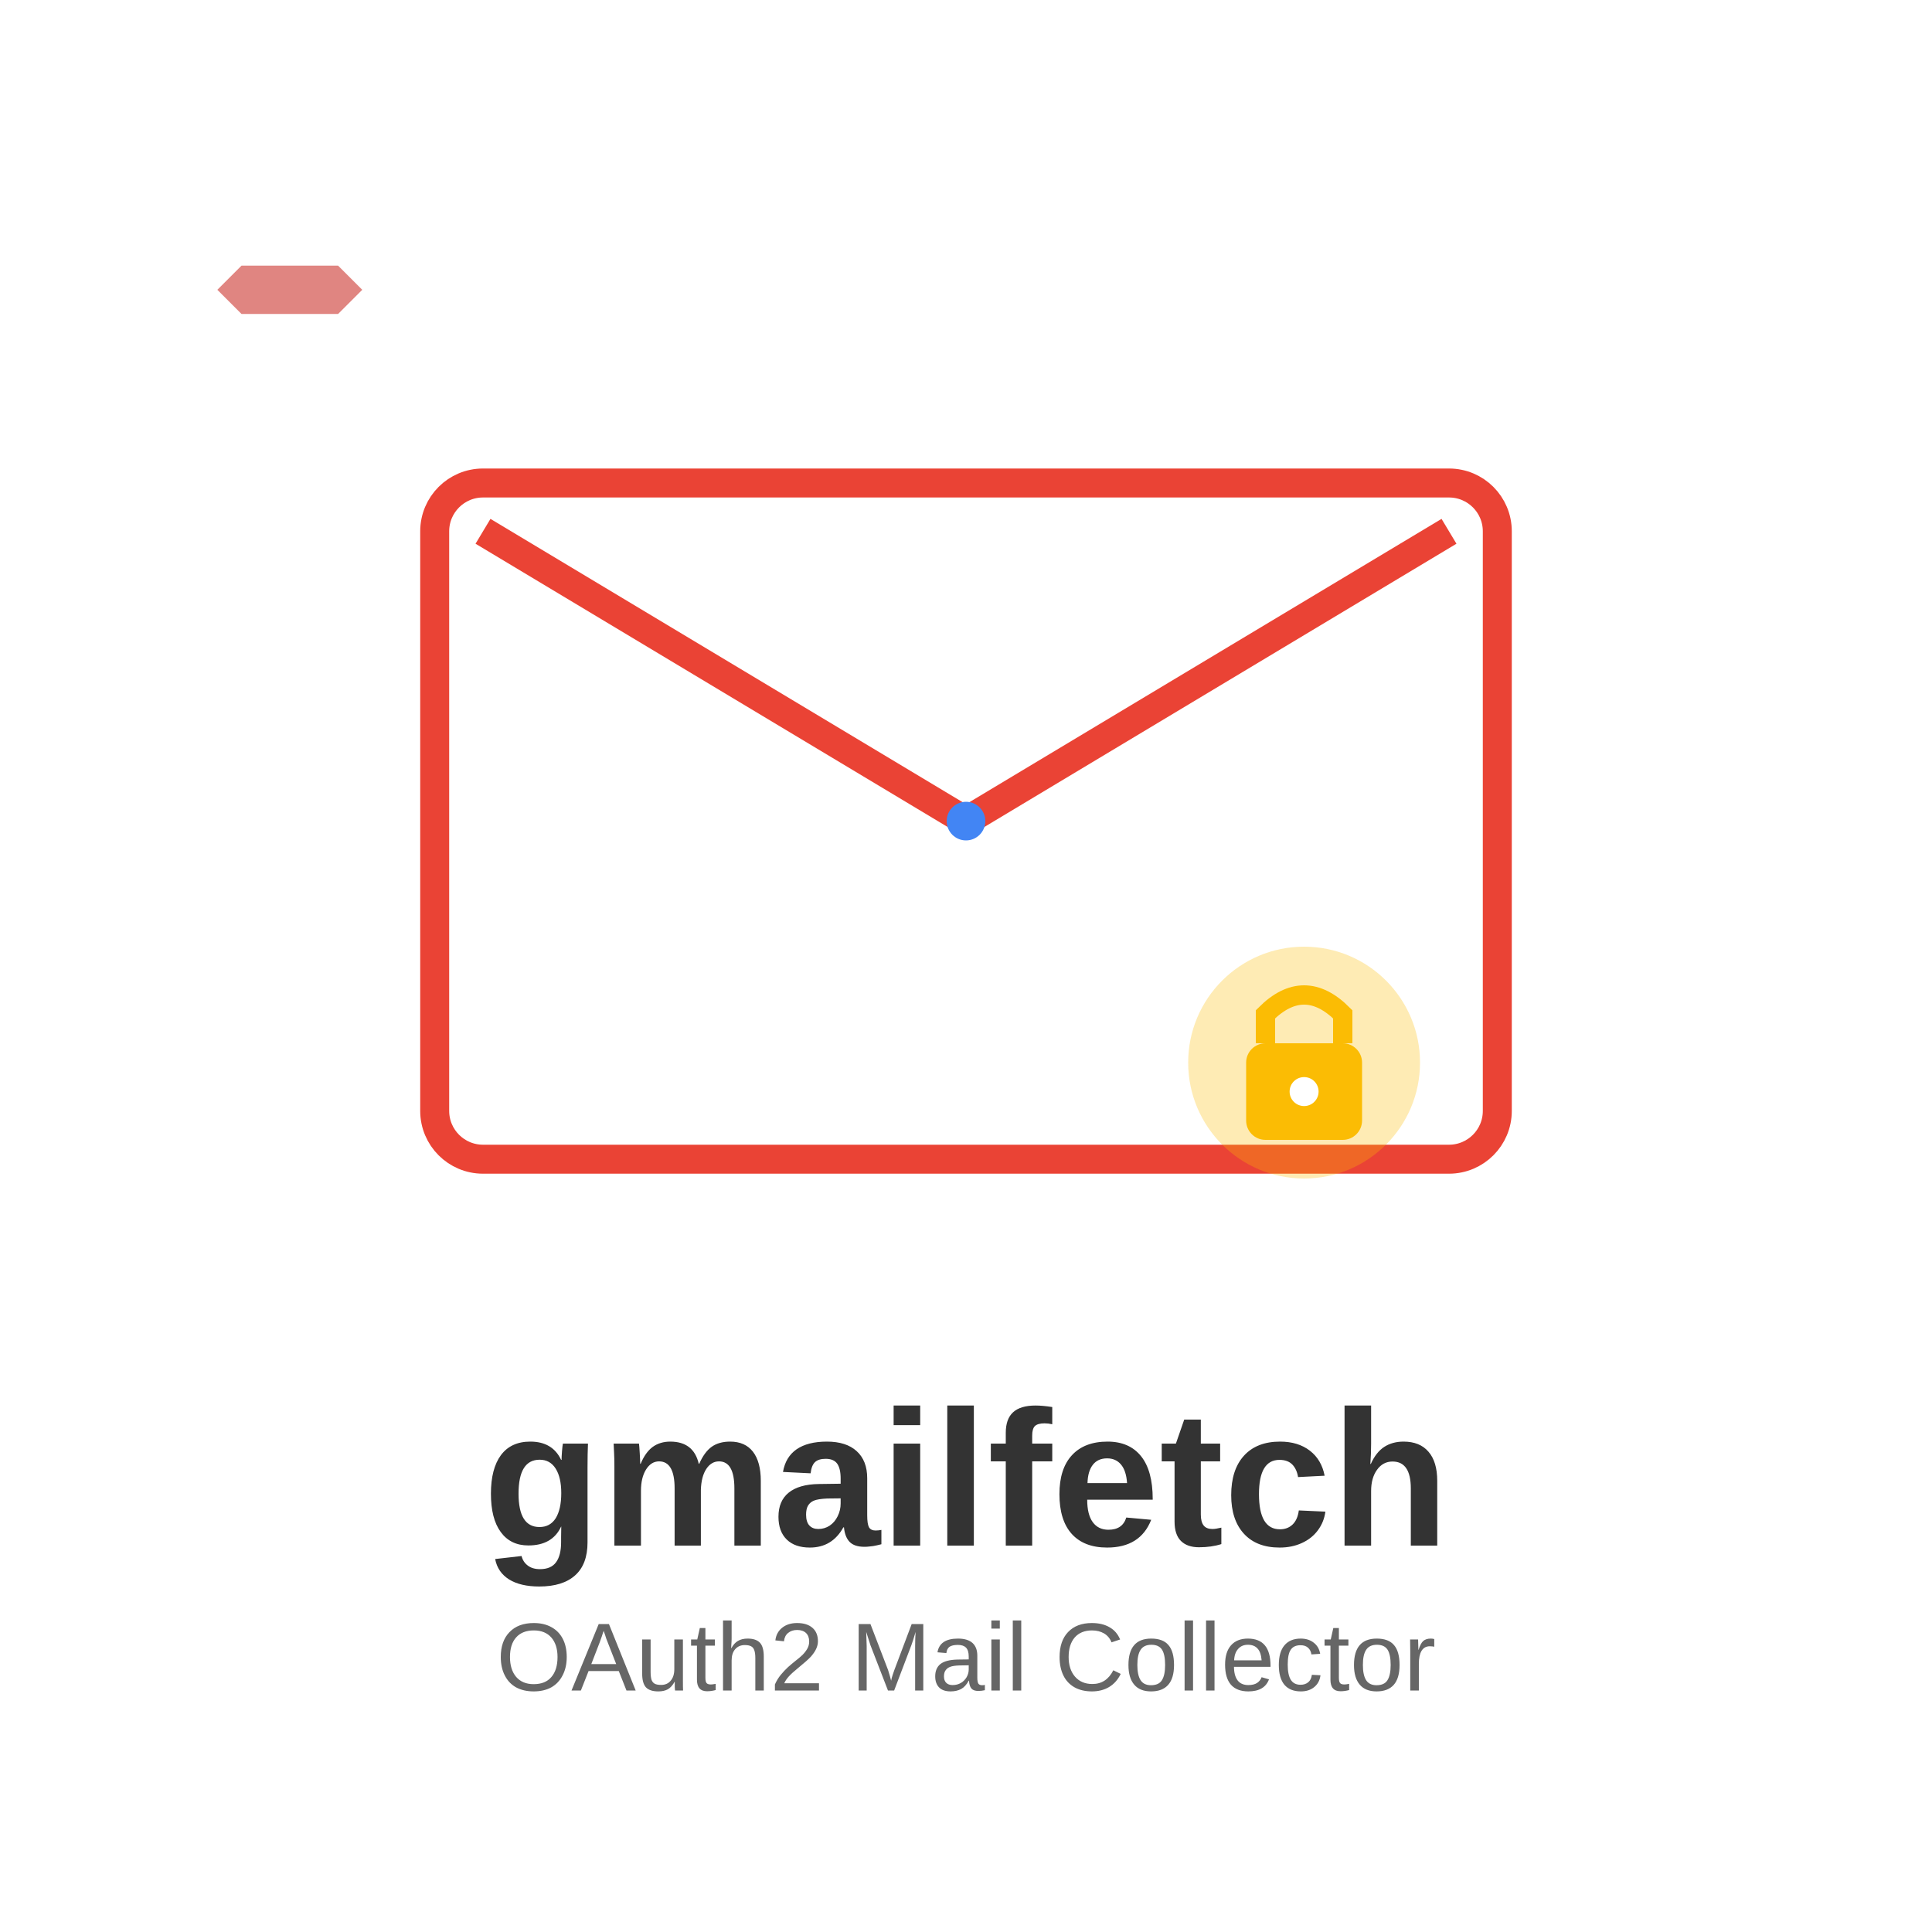
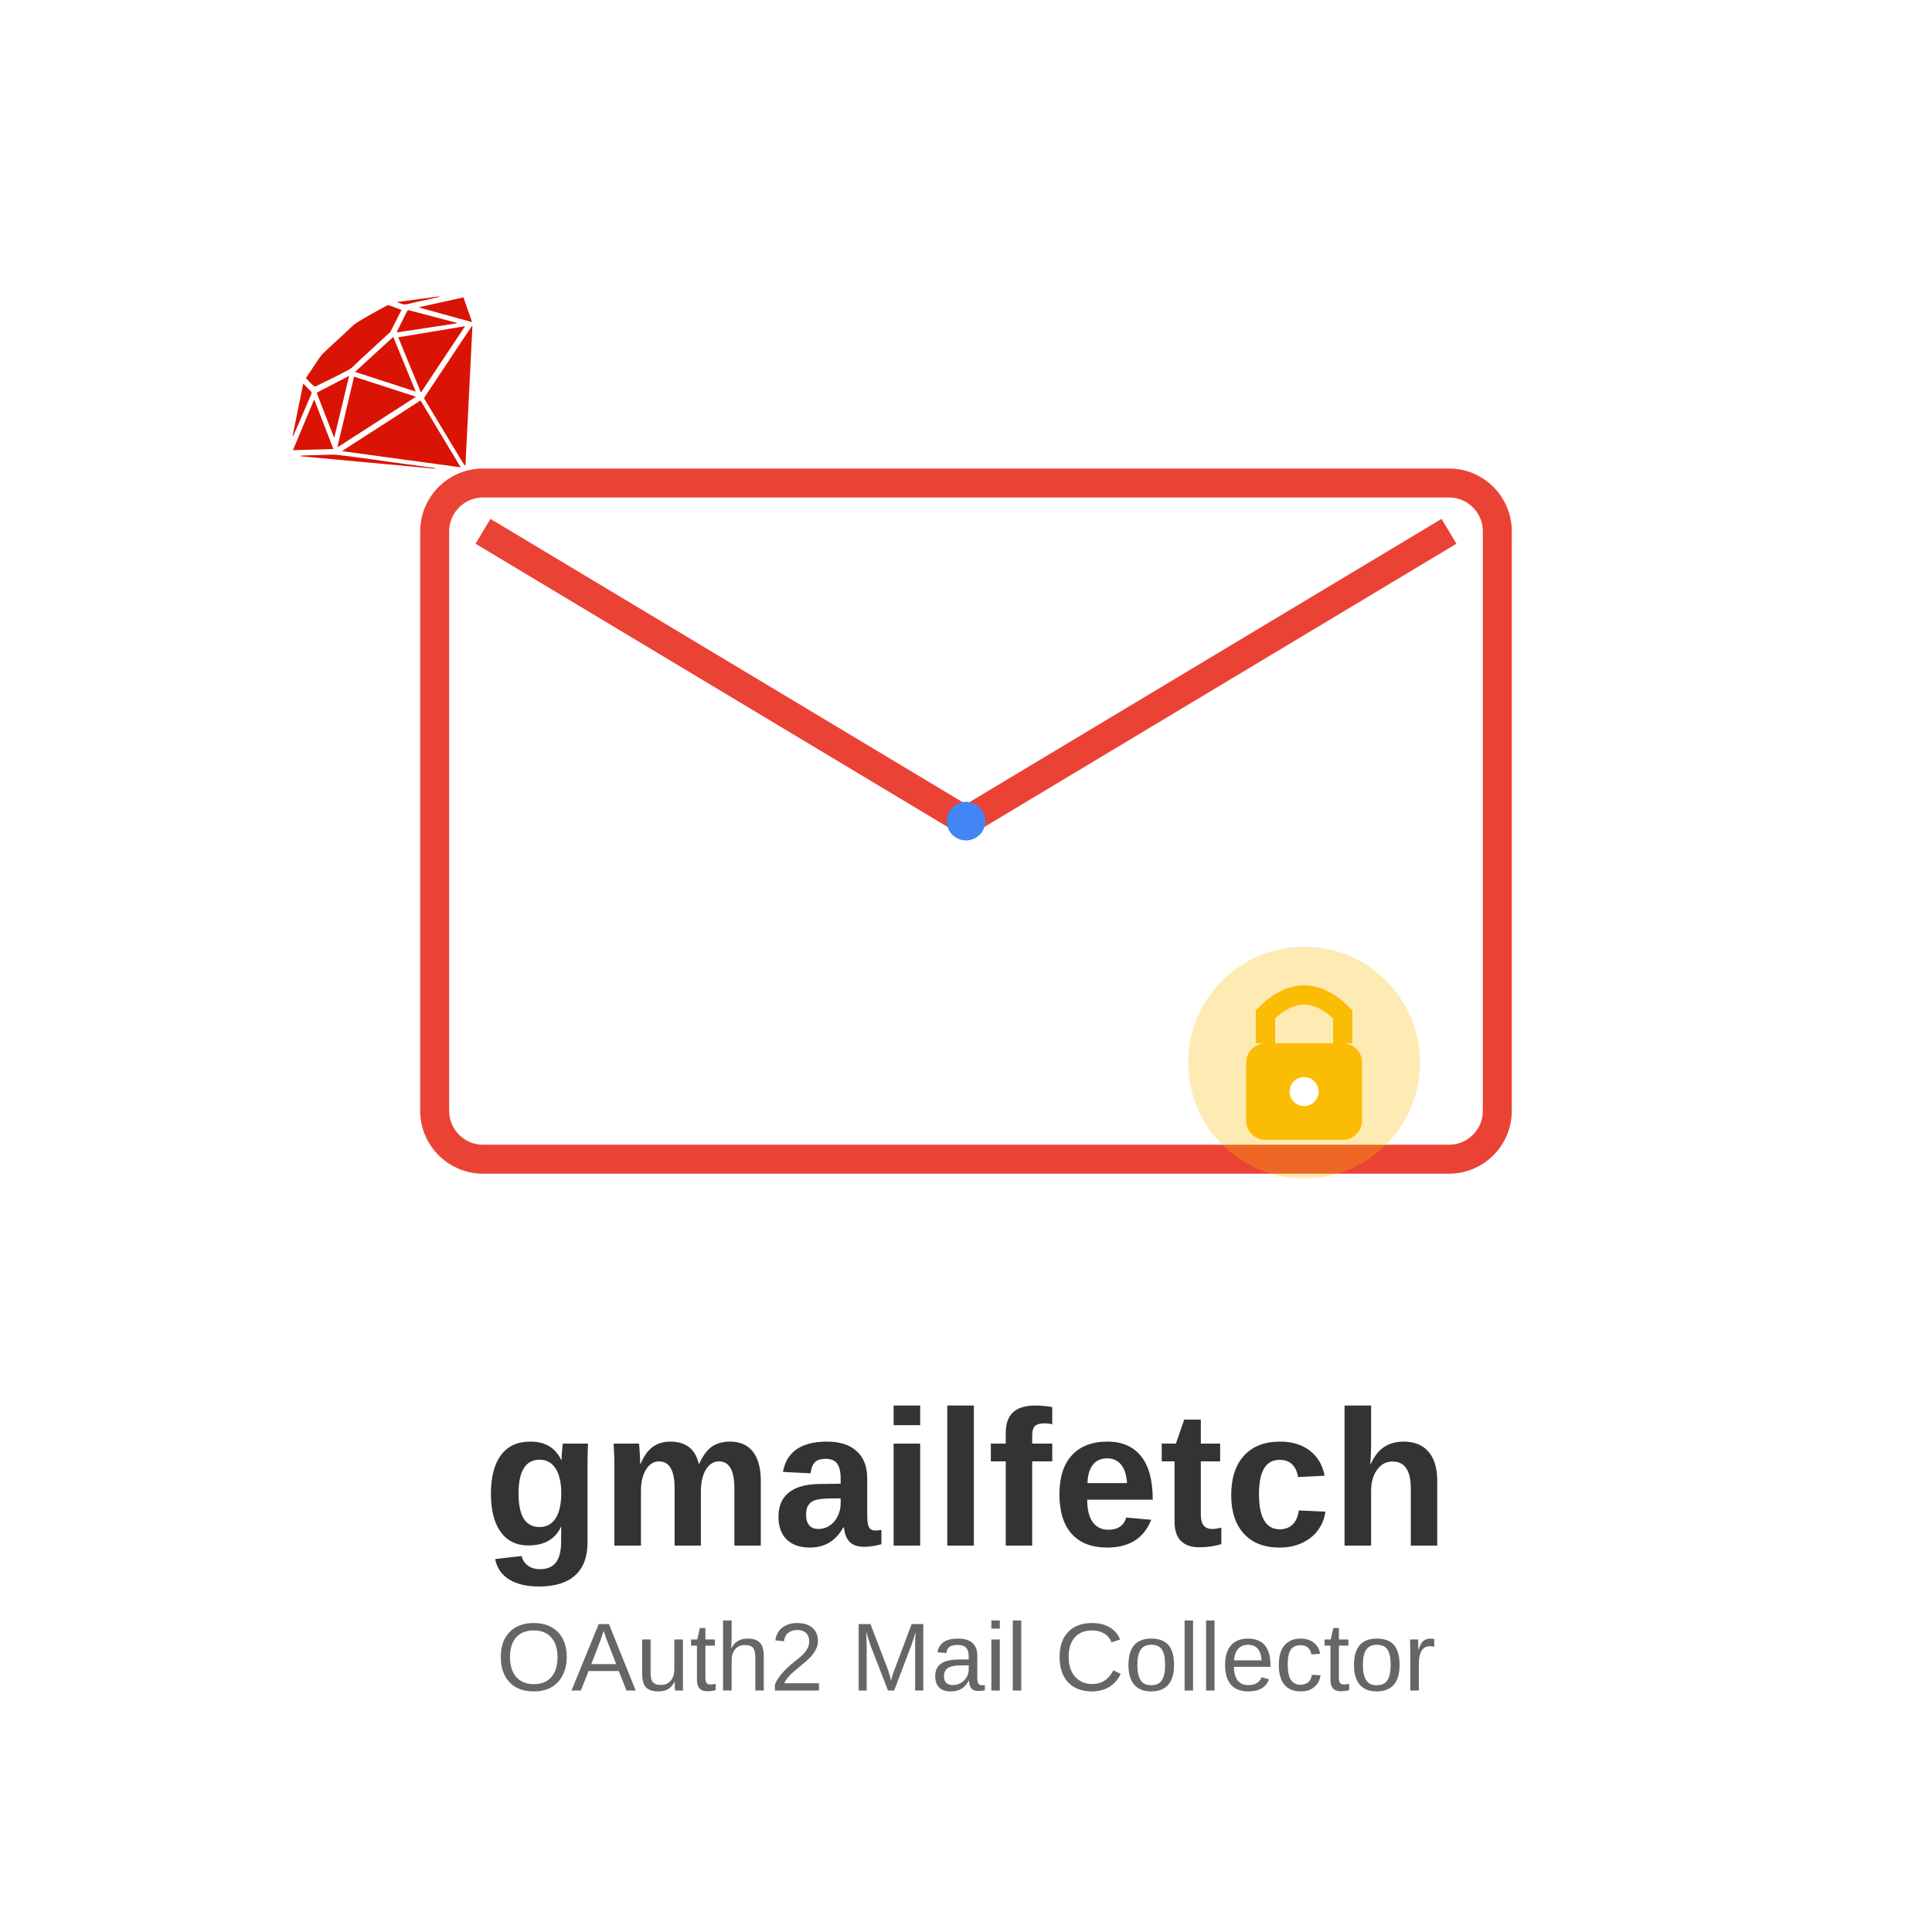
<svg xmlns="http://www.w3.org/2000/svg" width="200" height="200" viewBox="0 0 200 200">
  <rect x="0" y="0" width="200" height="200" fill="#fff" />
  <g transform="translate(100, 85)">
    <rect x="-55" y="-35" width="110" height="70" fill="#fff" stroke="#ea4335" stroke-width="3" rx="5" />
    <path d="M -50,-30 L 0,0 L 50,-30" stroke="#ea4335" stroke-width="3" fill="none" />
    <g transform="translate(35, 25)">
      <circle cx="0" cy="0" r="12" fill="#fbbc04" opacity="0.3">
        <animate attributeName="r" values="12;16;12" dur="2s" repeatCount="indefinite" />
        <animate attributeName="opacity" values="0.3;0.1;0.3" dur="2s" repeatCount="indefinite" />
      </circle>
      <rect x="-6" y="-2" width="12" height="10" fill="#fbbc04" rx="2" />
      <path d="M -4,-2 L -4,-5 Q 0,-9 4,-5 L 4,-2" stroke="#fbbc04" stroke-width="2" fill="none" />
      <circle cx="0" cy="3" r="1.5" fill="#fff" />
    </g>
    <g>
      <circle cx="0" cy="0" r="2" fill="#4285f4">
        <animate attributeName="cy" values="0;45;0" dur="3s" repeatCount="indefinite" />
        <animate attributeName="opacity" values="1;0.3;1" dur="3s" repeatCount="indefinite" />
      </circle>
    </g>
  </g>
-   <g transform="translate(30, 30) scale(0.25)">
-     <path d="M -20 -10 L 20 -10 L 30 0 L 20 10 L -20 10 L -30 0 Z" fill="#CC342D" opacity="0.6" />
+   <g transform="translate(30, 30) scale(0.15)">
+     <path fill-rule="evenodd" clip-rule="evenodd" fill="#D91404" d="M35.971 111.33c27.466 3.75 54.444 7.433 81.958 11.188-9.374-15.606-18.507-30.813-27.713-46.144l-54.245 34.956zM125.681 24.947c-2.421 3.636-4.847 7.269-7.265 10.907-8.304 12.493-16.607 24.986-24.903 37.485-.462.696-1.061 1.248-.41 2.321 8.016 13.237 15.969 26.513 23.942 39.777 1.258 2.095 2.53 4.182 4.157 6.192 1.612-32.193 3.223-64.387 4.834-96.58l-.355-.102zM16.252 66.22c.375.355 1.311.562 1.747.347 7.689-3.779 15.427-7.474 22.948-11.564 2.453-1.333 4.339-3.723 6.452-5.661 6.997-6.417 13.983-12.847 20.966-19.278.427-.395.933-.777 1.188-1.275 2.508-4.902 4.973-9.829 7.525-14.898-3.043-1.144-5.928-2.263-8.849-3.281-.396-.138-1.02.136-1.449.375-6.761 3.777-13.649 7.353-20.195 11.472-3.275 2.061-5.943 5.098-8.843 7.743-4.674 4.266-9.342 8.542-13.948 12.882-1.222 1.152-2.336 2.468-3.288 3.854-3.15 4.587-6.206 9.24-9.402 14.025 1.786 1.847 3.41 3.613 5.148 5.259zM44.354 59.949c-3.825 16.159-7.627 32.227-11.556 48.823 18.423-11.871 36.421-23.468 54.3-34.987-14.228-4.605-28.41-9.196-42.744-13.836zM120.985 25.103c-15.566 2.601-30.76 5.139-46.15 7.71 5.242 12.751 10.379 25.246 15.662 38.096 10.221-15.359 20.24-30.41 30.488-45.806zM44.996 56.644c14.017 4.55 27.755 9.01 41.892 13.6-5.25-12.79-10.32-25.133-15.495-37.737-8.815 8.059-17.498 15.999-26.397 24.137zM16.831 75.643c-4.971 11.883-9.773 23.362-14.662 35.048 9.396-.278 18.504-.547 27.925-.825-4.423-11.412-8.759-22.6-13.263-34.223zM30.424 101.739l.346-.076c3.353-13.941 6.754-27.786 10.177-42.272-7.636 3.969-14.92 7.754-22.403 11.644 3.819 9.926 7.891 20.397 11.88 30.704zM115.351 22.842c-4.459-1.181-8.918-2.366-13.379-3.539-6.412-1.686-12.829-3.351-19.237-5.052-.801-.213-1.38-.352-1.851.613-2.265 4.64-4.6 9.245-6.901 13.868-.071.143-.056.328-.111.687 13.886-2.104 27.679-4.195 41.47-6.285l.009-.292zM89.482 12.288l36.343 10.054c-2.084-5.939-4.017-11.446-6.005-17.11l-30.285 6.715-.053.341zM33.505 114.007c-4.501-.519-9.122-.042-13.687.037-3.75.063-7.5.206-11.25.323-.386.012-.771.09-1.156.506 31.003 2.866 62.005 5.732 93.007 8.6l.063-.414c-9.938-1.357-19.877-2.714-29.815-4.07-12.384-1.691-24.747-3.551-37.162-4.982zM2.782 99.994c3.995-9.27 7.973-18.546 11.984-27.809.401-.929.37-1.56-.415-2.308-1.678-1.597-3.237-3.318-5.071-5.226-2.479 12.24-4.897 24.177-7.317 36.113l.271.127c.185-.297.411-.578.548-.897zM81.522 9.841c6.737-1.738 13.572-3.097 20.367-4.613.44-.099.87-.244 1.303-.368l-.067-.332c-9.571 1.287-19.141 2.575-29.194 3.928 2.741 1.197 4.853 2.091 7.591 1.385z" />
+     <animateTransform attributeName="transform" type="translate" values="0,0;0,-2;0,0" dur="3s" repeatCount="indefinite" />
  </g>
  <text x="100" y="160" font-family="Arial, sans-serif" font-size="20" fill="#333" text-anchor="middle" font-weight="bold">gmailfetch</text>
  <text x="100" y="175" font-family="Arial, sans-serif" font-size="10" fill="#666" text-anchor="middle">OAuth2 Mail Collector</text>
</svg>
